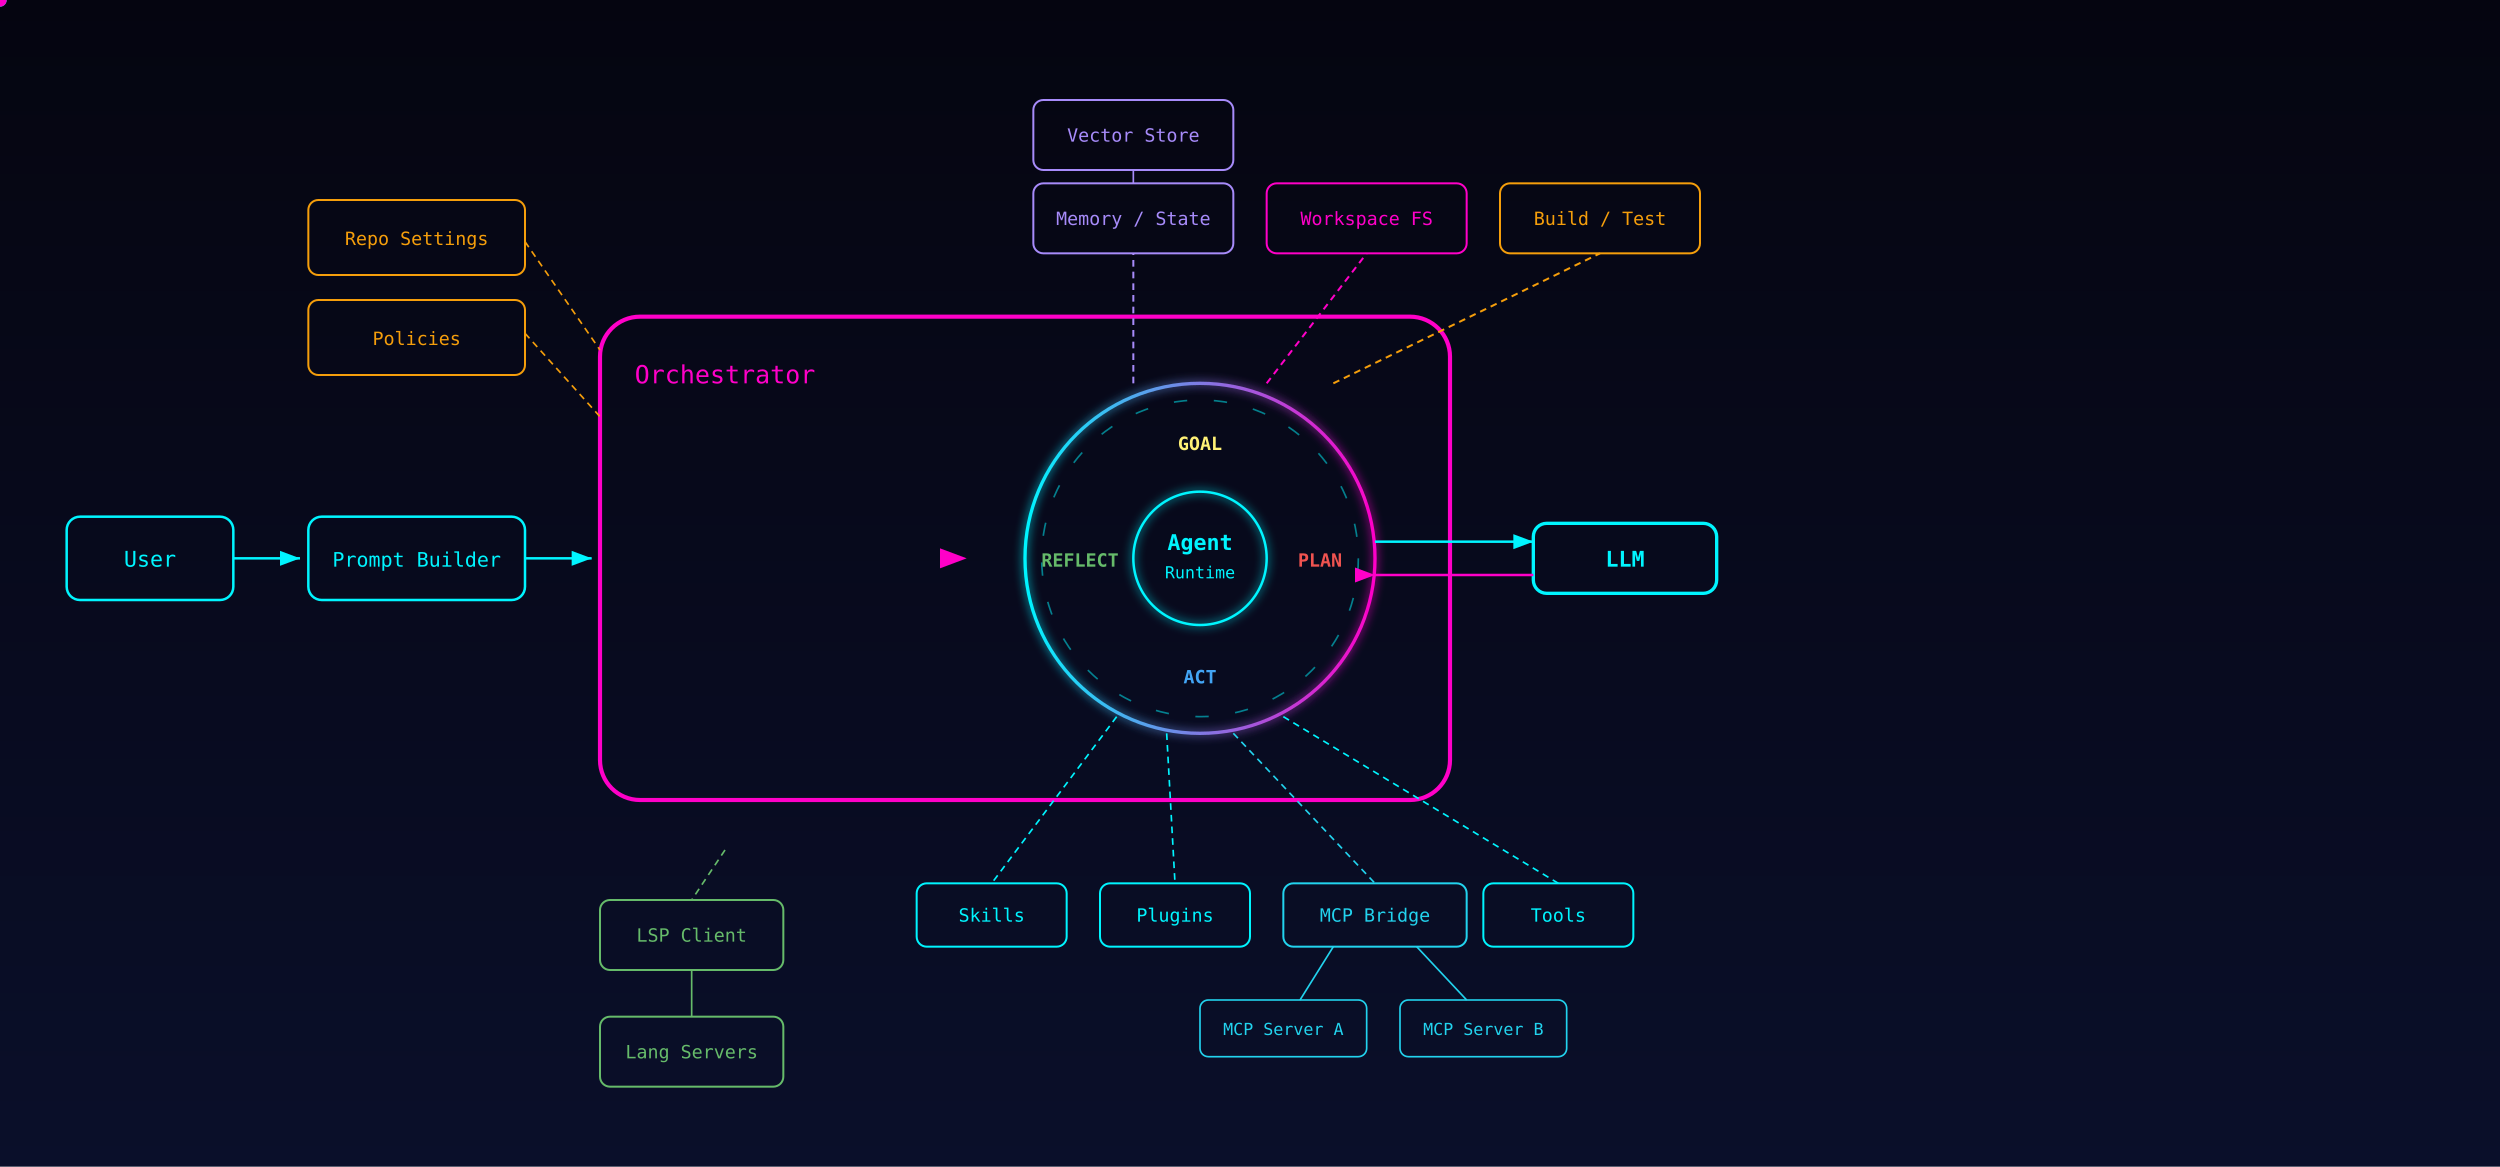
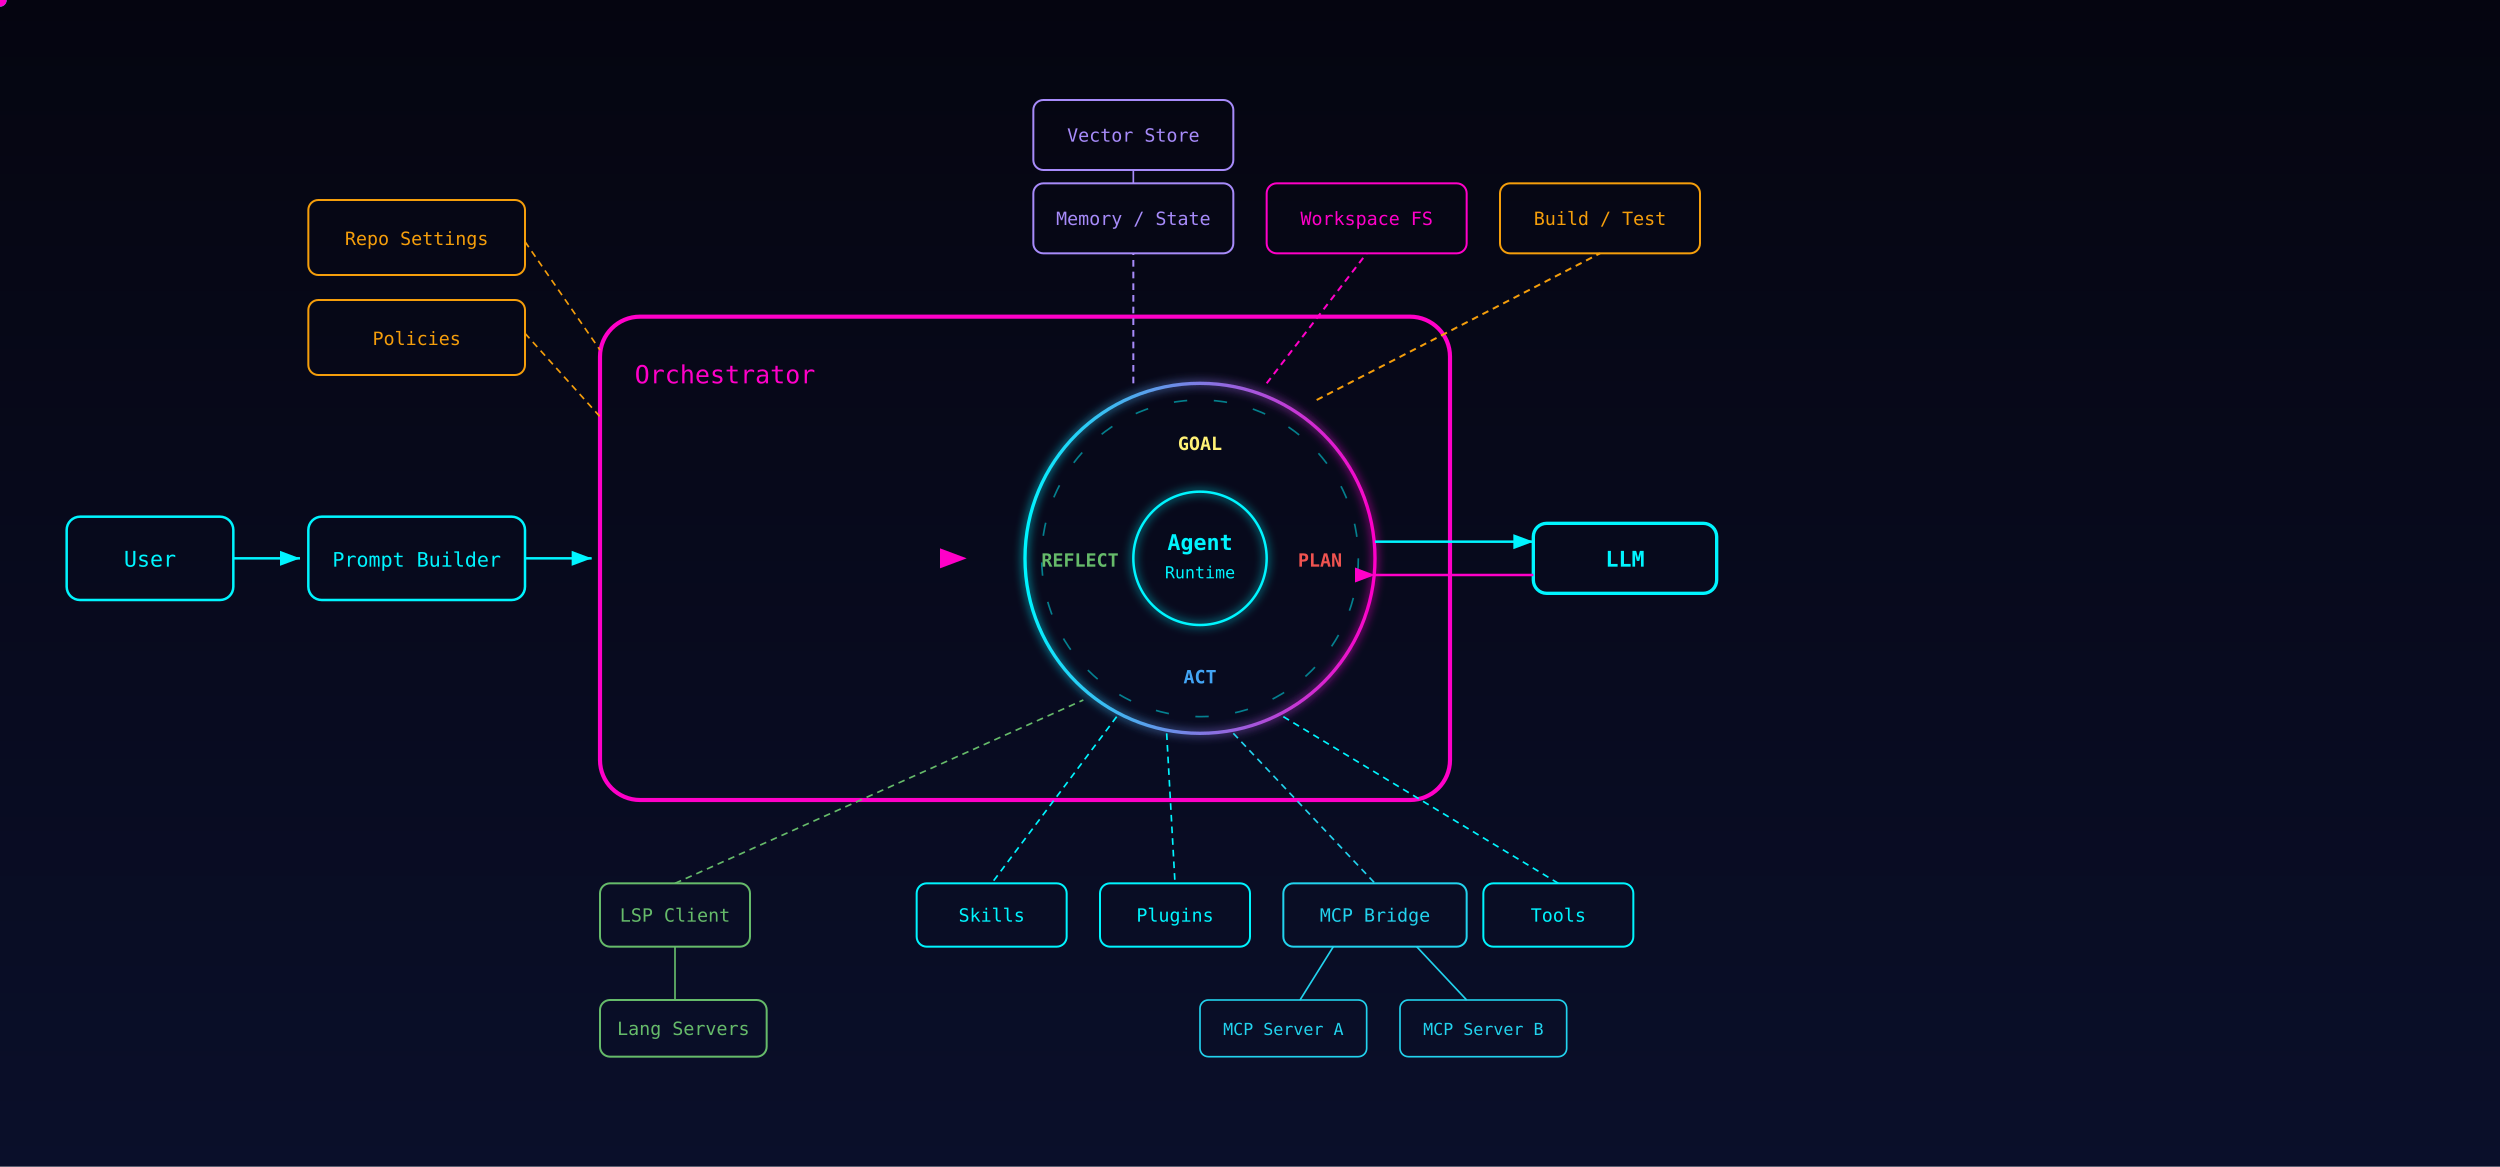
<svg xmlns="http://www.w3.org/2000/svg" width="1500" height="700" viewBox="0 0 1500 700">
  <defs>
    <linearGradient id="bg" x1="0" y1="0" x2="0" y2="1">
      <stop offset="0%" stop-color="#050510" />
      <stop offset="100%" stop-color="#0a0f2a" />
    </linearGradient>
    <filter id="glow">
      <feGaussianBlur stdDeviation="3" result="b" />
      <feMerge>
        <feMergeNode in="b" />
        <feMergeNode in="SourceGraphic" />
      </feMerge>
    </filter>
    <linearGradient id="flow" x1="0" x2="1">
      <stop offset="0%" stop-color="#00f5ff" />
      <stop offset="100%" stop-color="#ff00c8" />
    </linearGradient>
    <linearGradient id="flowBack" x1="1" x2="0">
      <stop offset="0%" stop-color="#00f5ff" />
      <stop offset="100%" stop-color="#ff00c8" />
    </linearGradient>
  </defs>
  <rect width="100%" height="100%" fill="url(#bg)" />
  <rect x="40" y="310" width="100" height="50" rx="8" stroke="#00f5ff" fill="none" stroke-width="1.5" />
  <text x="90" y="340" fill="#00f5ff" text-anchor="middle" font-family="monospace" font-size="13">User</text>
  <line x1="140" y1="335" x2="180" y2="335" stroke="#00f5ff" stroke-width="1.5" marker-end="url(#arrowCyan)" />
  <rect x="185" y="310" width="130" height="50" rx="8" stroke="#00f5ff" fill="none" stroke-width="1.5" />
  <text x="250" y="340" fill="#00f5ff" text-anchor="middle" font-family="monospace" font-size="12">Prompt Builder</text>
  <line x1="315" y1="335" x2="355" y2="335" stroke="#00f5ff" stroke-width="1.5" marker-end="url(#arrowCyan)" />
  <rect x="360" y="190" width="510" height="290" rx="24" stroke="#ff00c8" fill="none" stroke-width="2.5" />
  <text x="435" y="230" fill="#ff00c8" text-anchor="middle" font-family="monospace" font-size="15">Orchestrator</text>
  <rect x="185" y="120" width="130" height="45" rx="6" stroke="#f59e0b" fill="none" stroke-width="1.2" />
  <text x="250" y="147" fill="#f59e0b" text-anchor="middle" font-family="monospace" font-size="11">Repo Settings</text>
  <rect x="185" y="180" width="130" height="45" rx="6" stroke="#f59e0b" fill="none" stroke-width="1.2" />
  <text x="250" y="207" fill="#f59e0b" text-anchor="middle" font-family="monospace" font-size="11">Policies</text>
  <line x1="315" y1="145" x2="360" y2="210" stroke="#f59e0b" stroke-width="1" stroke-dasharray="4 3" />
  <line x1="315" y1="200" x2="360" y2="250" stroke="#f59e0b" stroke-width="1" stroke-dasharray="4 3" />
-   <rect x="360" y="540" width="110" height="42" rx="6" stroke="#66BB6A" fill="none" stroke-width="1.2" />
-   <text x="415" y="565" fill="#66BB6A" text-anchor="middle" font-family="monospace" font-size="11">LSP Client</text>
-   <rect x="360" y="610" width="110" height="42" rx="6" stroke="#66BB6A" fill="none" stroke-width="1.2" />
-   <text x="415" y="635" fill="#66BB6A" text-anchor="middle" font-family="monospace" font-size="11">Lang Servers</text>
-   <line x1="435" y1="510" x2="415" y2="540" stroke="#66BB6A" stroke-width="1" stroke-dasharray="4 3" />
-   <line x1="415" y1="582" x2="415" y2="610" stroke="#66BB6A" stroke-width="1" />
+   <rect x="360" y="530" width="90" height="38" rx="6" stroke="#66BB6A" fill="none" stroke-width="1.2" />
+   <text x="405" y="553" fill="#66BB6A" text-anchor="middle" font-family="monospace" font-size="11">LSP Client</text>
+   <rect x="360" y="600" width="100" height="34" rx="6" stroke="#66BB6A" fill="none" stroke-width="1.2" />
+   <text x="410" y="621" fill="#66BB6A" text-anchor="middle" font-family="monospace" font-size="11">Lang Servers</text>
+   <line x1="405" y1="530" x2="650" y2="420" stroke="#66BB6A" stroke-width="1" stroke-dasharray="4 3" />
+   <line x1="405" y1="568" x2="405" y2="600" stroke="#66BB6A" stroke-width="1" />
  <line x1="510" y1="335" x2="580" y2="335" stroke="url(#flow)" stroke-width="2" marker-end="url(#arrowPink)" />
  <g transform="translate(720,335)">
    <circle r="105" stroke="url(#flow)" stroke-width="2" fill="none" filter="url(#glow)" />
    <circle r="95" stroke="#00f5ff" stroke-dasharray="8 16" fill="none" opacity="0.5">
      <animateTransform attributeName="transform" type="rotate" from="0" to="360" dur="10s" repeatCount="indefinite" />
    </circle>
    <text x="0" y="-65" text-anchor="middle" fill="#FFF176" font-family="monospace" font-size="11" font-weight="bold">GOAL</text>
    <text x="72" y="5" text-anchor="middle" fill="#EF5350" font-family="monospace" font-size="11" font-weight="bold">PLAN</text>
    <text x="0" y="75" text-anchor="middle" fill="#42A5F5" font-family="monospace" font-size="11" font-weight="bold">ACT</text>
    <text x="-72" y="5" text-anchor="middle" fill="#66BB6A" font-family="monospace" font-size="11" font-weight="bold">REFLECT</text>
    <circle r="40" stroke="#00f5ff" fill="none" stroke-width="1.5" filter="url(#glow)">
      <animate attributeName="r" values="40;44;40" dur="2.5s" repeatCount="indefinite" />
    </circle>
    <text text-anchor="middle" y="-5" fill="#00f5ff" font-family="monospace" font-size="13" font-weight="bold">Agent</text>
    <text text-anchor="middle" y="12" fill="#00f5ff" font-family="monospace" font-size="10">Runtime</text>
  </g>
  <rect x="620" y="110" width="120" height="42" rx="6" stroke="#a78bfa" fill="none" stroke-width="1.2" />
  <text x="680" y="135" fill="#a78bfa" text-anchor="middle" font-family="monospace" font-size="11">Memory / State</text>
  <rect x="620" y="60" width="120" height="42" rx="6" stroke="#a78bfa" fill="none" stroke-width="1.2" />
  <text x="680" y="85" fill="#a78bfa" text-anchor="middle" font-family="monospace" font-size="11">Vector Store</text>
  <line x1="680" y1="230" x2="680" y2="152" stroke="#a78bfa" stroke-width="1.2" stroke-dasharray="4 3" />
  <line x1="680" y1="110" x2="680" y2="102" stroke="#a78bfa" stroke-width="1" />
  <rect x="760" y="110" width="120" height="42" rx="6" stroke="#ff00c8" fill="none" stroke-width="1.2" />
  <text x="820" y="135" fill="#ff00c8" text-anchor="middle" font-family="monospace" font-size="11">Workspace FS</text>
  <line x1="760" y1="230" x2="820" y2="152" stroke="#ff00c8" stroke-width="1.2" stroke-dasharray="4 3" />
  <rect x="900" y="110" width="120" height="42" rx="6" stroke="#f59e0b" fill="none" stroke-width="1.2" />
  <text x="960" y="135" fill="#f59e0b" text-anchor="middle" font-family="monospace" font-size="11">Build / Test</text>
-   <line x1="800" y1="230" x2="960" y2="152" stroke="#f59e0b" stroke-width="1.2" stroke-dasharray="4 3" />
+   <line x1="790" y1="240" x2="960" y2="152" stroke="#f59e0b" stroke-width="1.2" stroke-dasharray="4 3" />
  <rect x="920" y="314" width="110" height="42" rx="8" stroke="#00f5ff" fill="none" stroke-width="2" />
  <text x="975" y="340" fill="#00f5ff" text-anchor="middle" font-family="monospace" font-size="13" font-weight="bold">LLM</text>
  <line x1="825" y1="325" x2="920" y2="325" stroke="#00f5ff" stroke-width="1.5" marker-end="url(#arrowCyan)" />
  <line x1="920" y1="345" x2="825" y2="345" stroke="#ff00c8" stroke-width="1.5" marker-end="url(#arrowPink2)" />
  <rect x="550" y="530" width="90" height="38" rx="6" stroke="#00f5ff" fill="none" stroke-width="1.2" />
  <text x="595" y="553" fill="#00f5ff" text-anchor="middle" font-family="monospace" font-size="11">Skills</text>
  <rect x="660" y="530" width="90" height="38" rx="6" stroke="#00f5ff" fill="none" stroke-width="1.2" />
  <text x="705" y="553" fill="#00f5ff" text-anchor="middle" font-family="monospace" font-size="11">Plugins</text>
  <rect x="770" y="530" width="110" height="38" rx="6" stroke="#22d3ee" fill="none" stroke-width="1.2" />
  <text x="825" y="553" fill="#22d3ee" text-anchor="middle" font-family="monospace" font-size="11">MCP Bridge</text>
  <rect x="890" y="530" width="90" height="38" rx="6" stroke="#00f5ff" fill="none" stroke-width="1.2" />
  <text x="935" y="553" fill="#00f5ff" text-anchor="middle" font-family="monospace" font-size="11">Tools</text>
  <rect x="720" y="600" width="100" height="34" rx="5" stroke="#22d3ee" fill="none" stroke-width="1" />
  <text x="770" y="621" fill="#22d3ee" text-anchor="middle" font-family="monospace" font-size="10">MCP Server A</text>
  <rect x="840" y="600" width="100" height="34" rx="5" stroke="#22d3ee" fill="none" stroke-width="1" />
  <text x="890" y="621" fill="#22d3ee" text-anchor="middle" font-family="monospace" font-size="10">MCP Server B</text>
  <line x1="670" y1="430" x2="595" y2="530" stroke="#00f5ff" stroke-width="1" stroke-dasharray="4 3" />
  <line x1="700" y1="440" x2="705" y2="530" stroke="#00f5ff" stroke-width="1" stroke-dasharray="4 3" />
  <line x1="740" y1="440" x2="825" y2="530" stroke="#22d3ee" stroke-width="1" stroke-dasharray="4 3" />
  <line x1="770" y1="430" x2="935" y2="530" stroke="#00f5ff" stroke-width="1" stroke-dasharray="4 3" />
  <line x1="800" y1="568" x2="780" y2="600" stroke="#22d3ee" stroke-width="1" />
  <line x1="850" y1="568" x2="880" y2="600" stroke="#22d3ee" stroke-width="1" />
  <path id="mainFlow" d="M90,335 L185,335 L360,335 L580,335 L720,335" fill="none" stroke="none" />
  <circle r="4" fill="#00f5ff">
    <animateMotion dur="3s" repeatCount="indefinite">
      <mpath href="#mainFlow" />
    </animateMotion>
  </circle>
  <path id="loopPath" d="M720,230 A105,105 0 1 1 719,230" fill="none" stroke="none" />
  <circle r="4" fill="#ff00c8">
    <animateMotion dur="4s" repeatCount="indefinite">
      <mpath href="#loopPath" />
    </animateMotion>
  </circle>
  <defs>
    <marker id="arrowCyan" markerWidth="8" markerHeight="6" refX="8" refY="3" orient="auto">
      <polygon points="0,0 8,3 0,6" fill="#00f5ff" />
    </marker>
    <marker id="arrowPink" markerWidth="8" markerHeight="6" refX="8" refY="3" orient="auto">
      <polygon points="0,0 8,3 0,6" fill="#ff00c8" />
    </marker>
    <marker id="arrowPink2" markerWidth="8" markerHeight="6" refX="0" refY="3" orient="auto">
      <polygon points="8,0 0,3 8,6" fill="#ff00c8" />
    </marker>
  </defs>
</svg>
